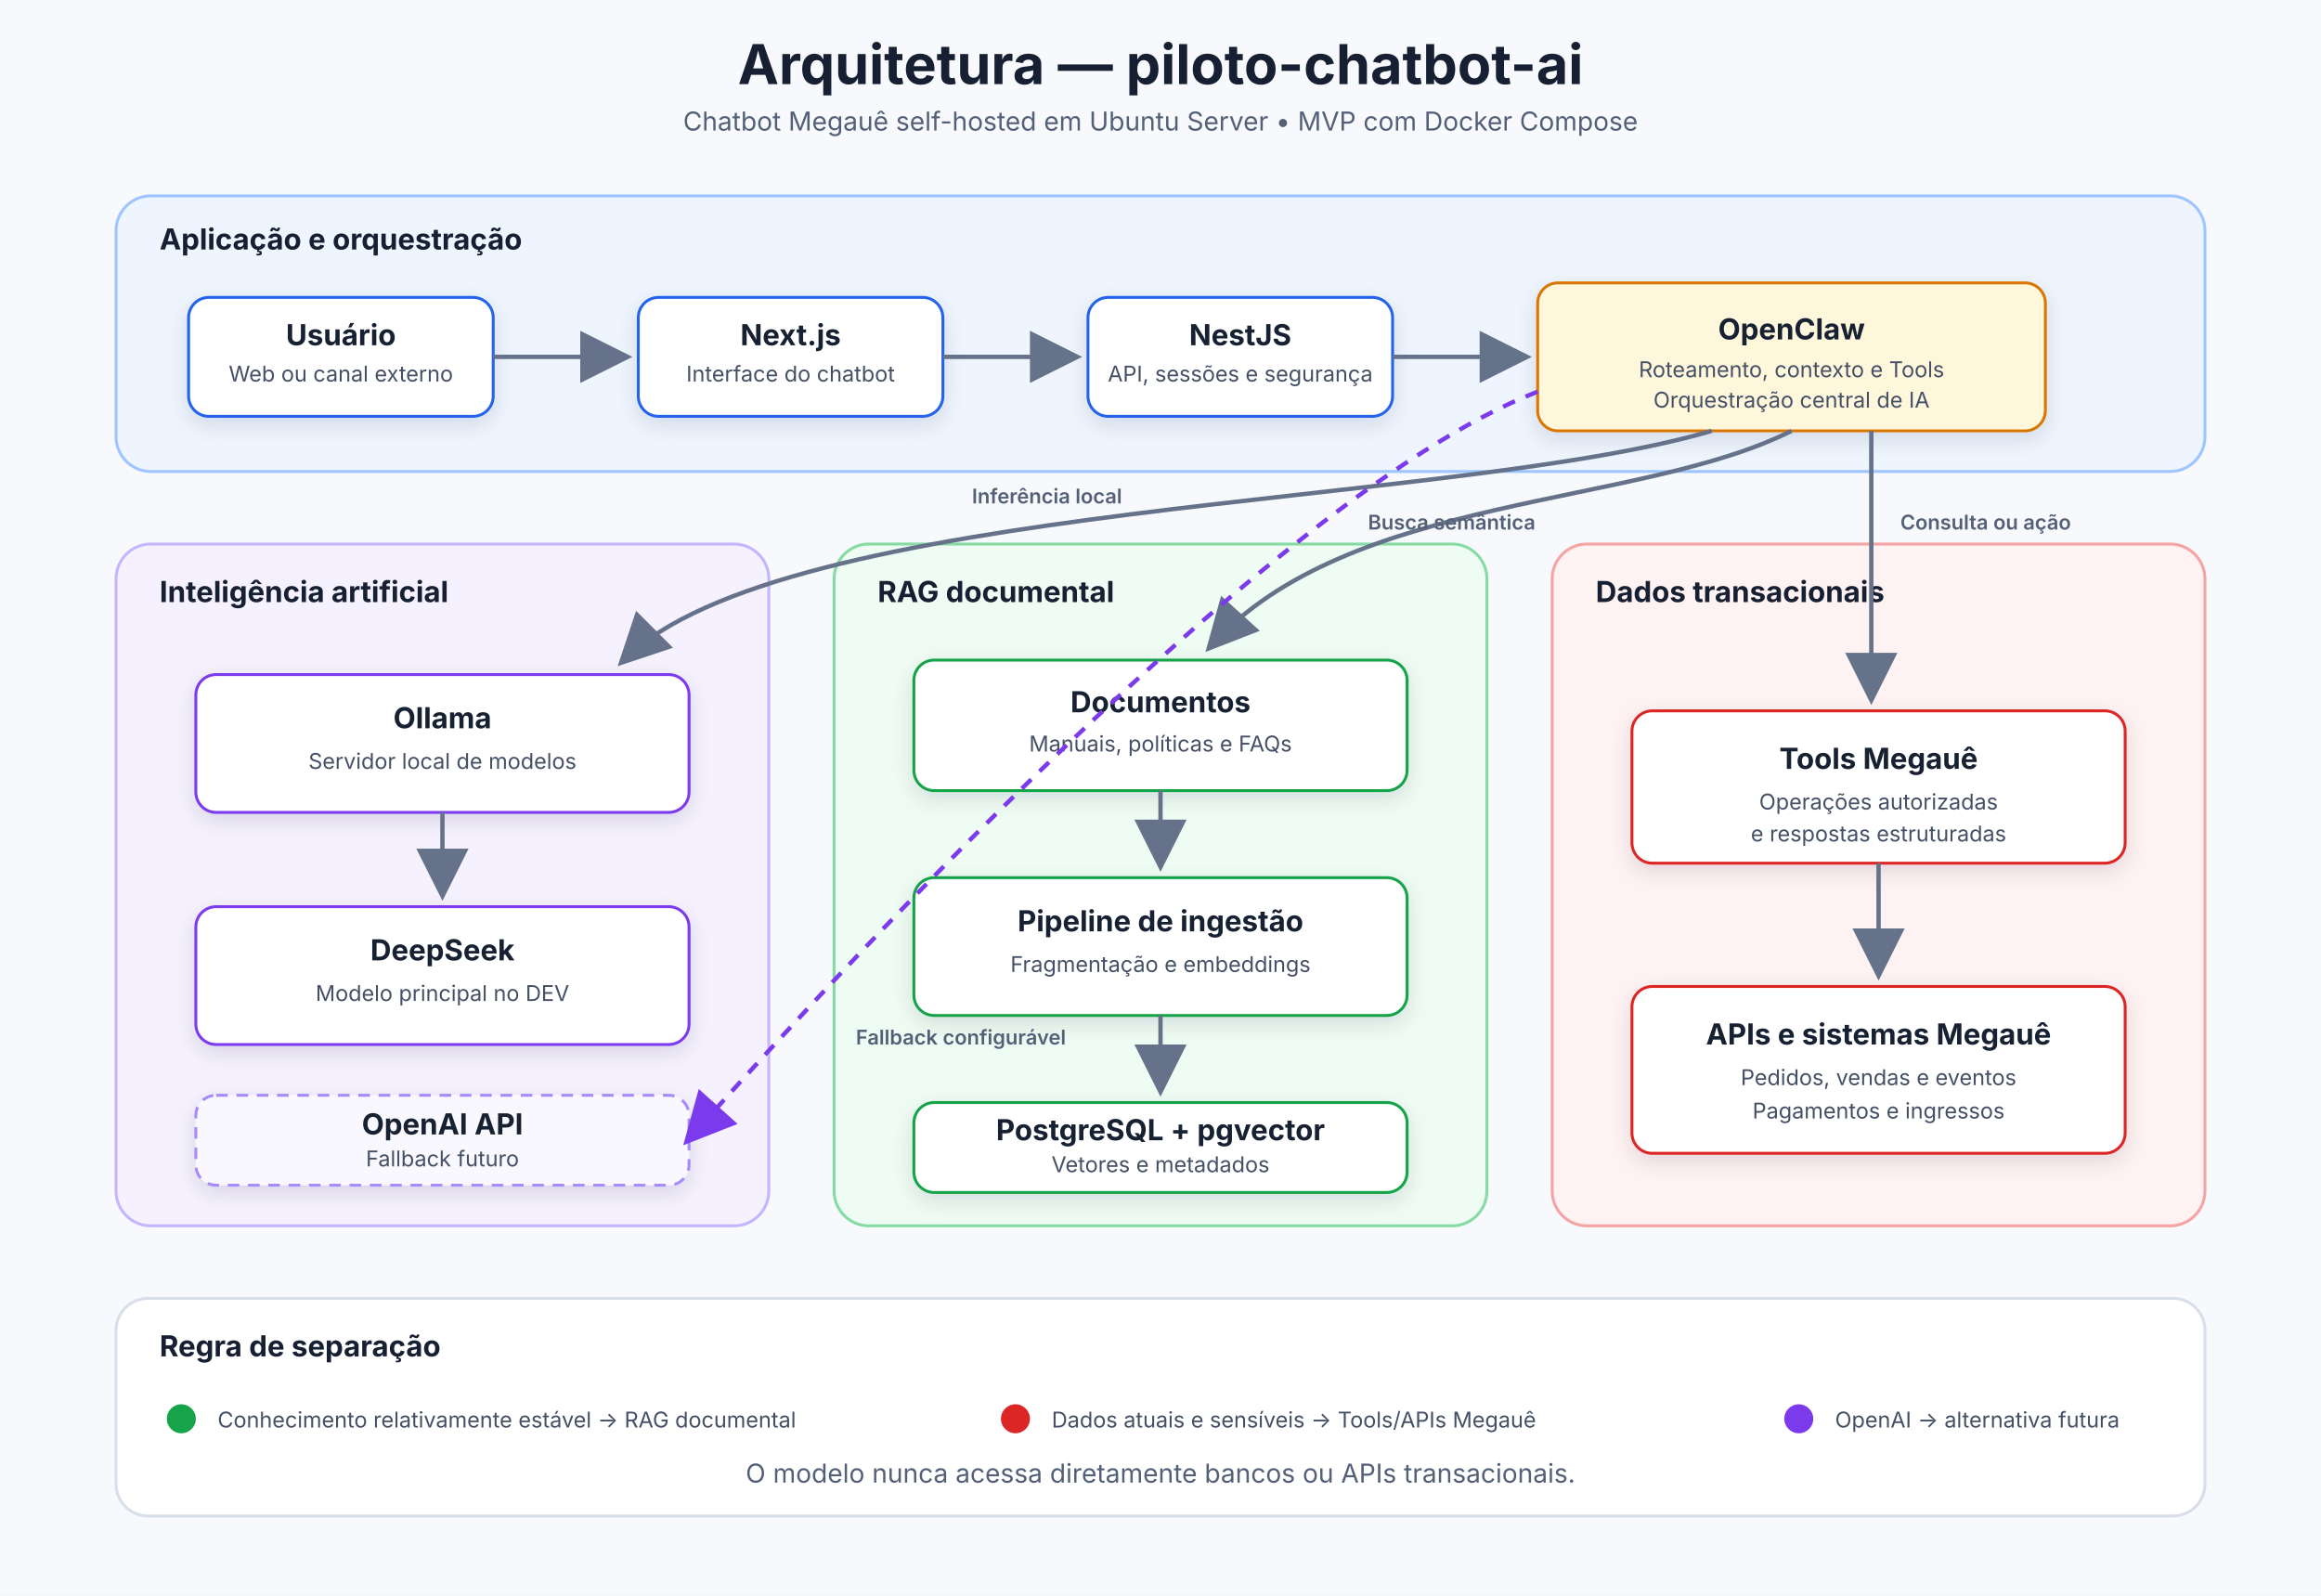
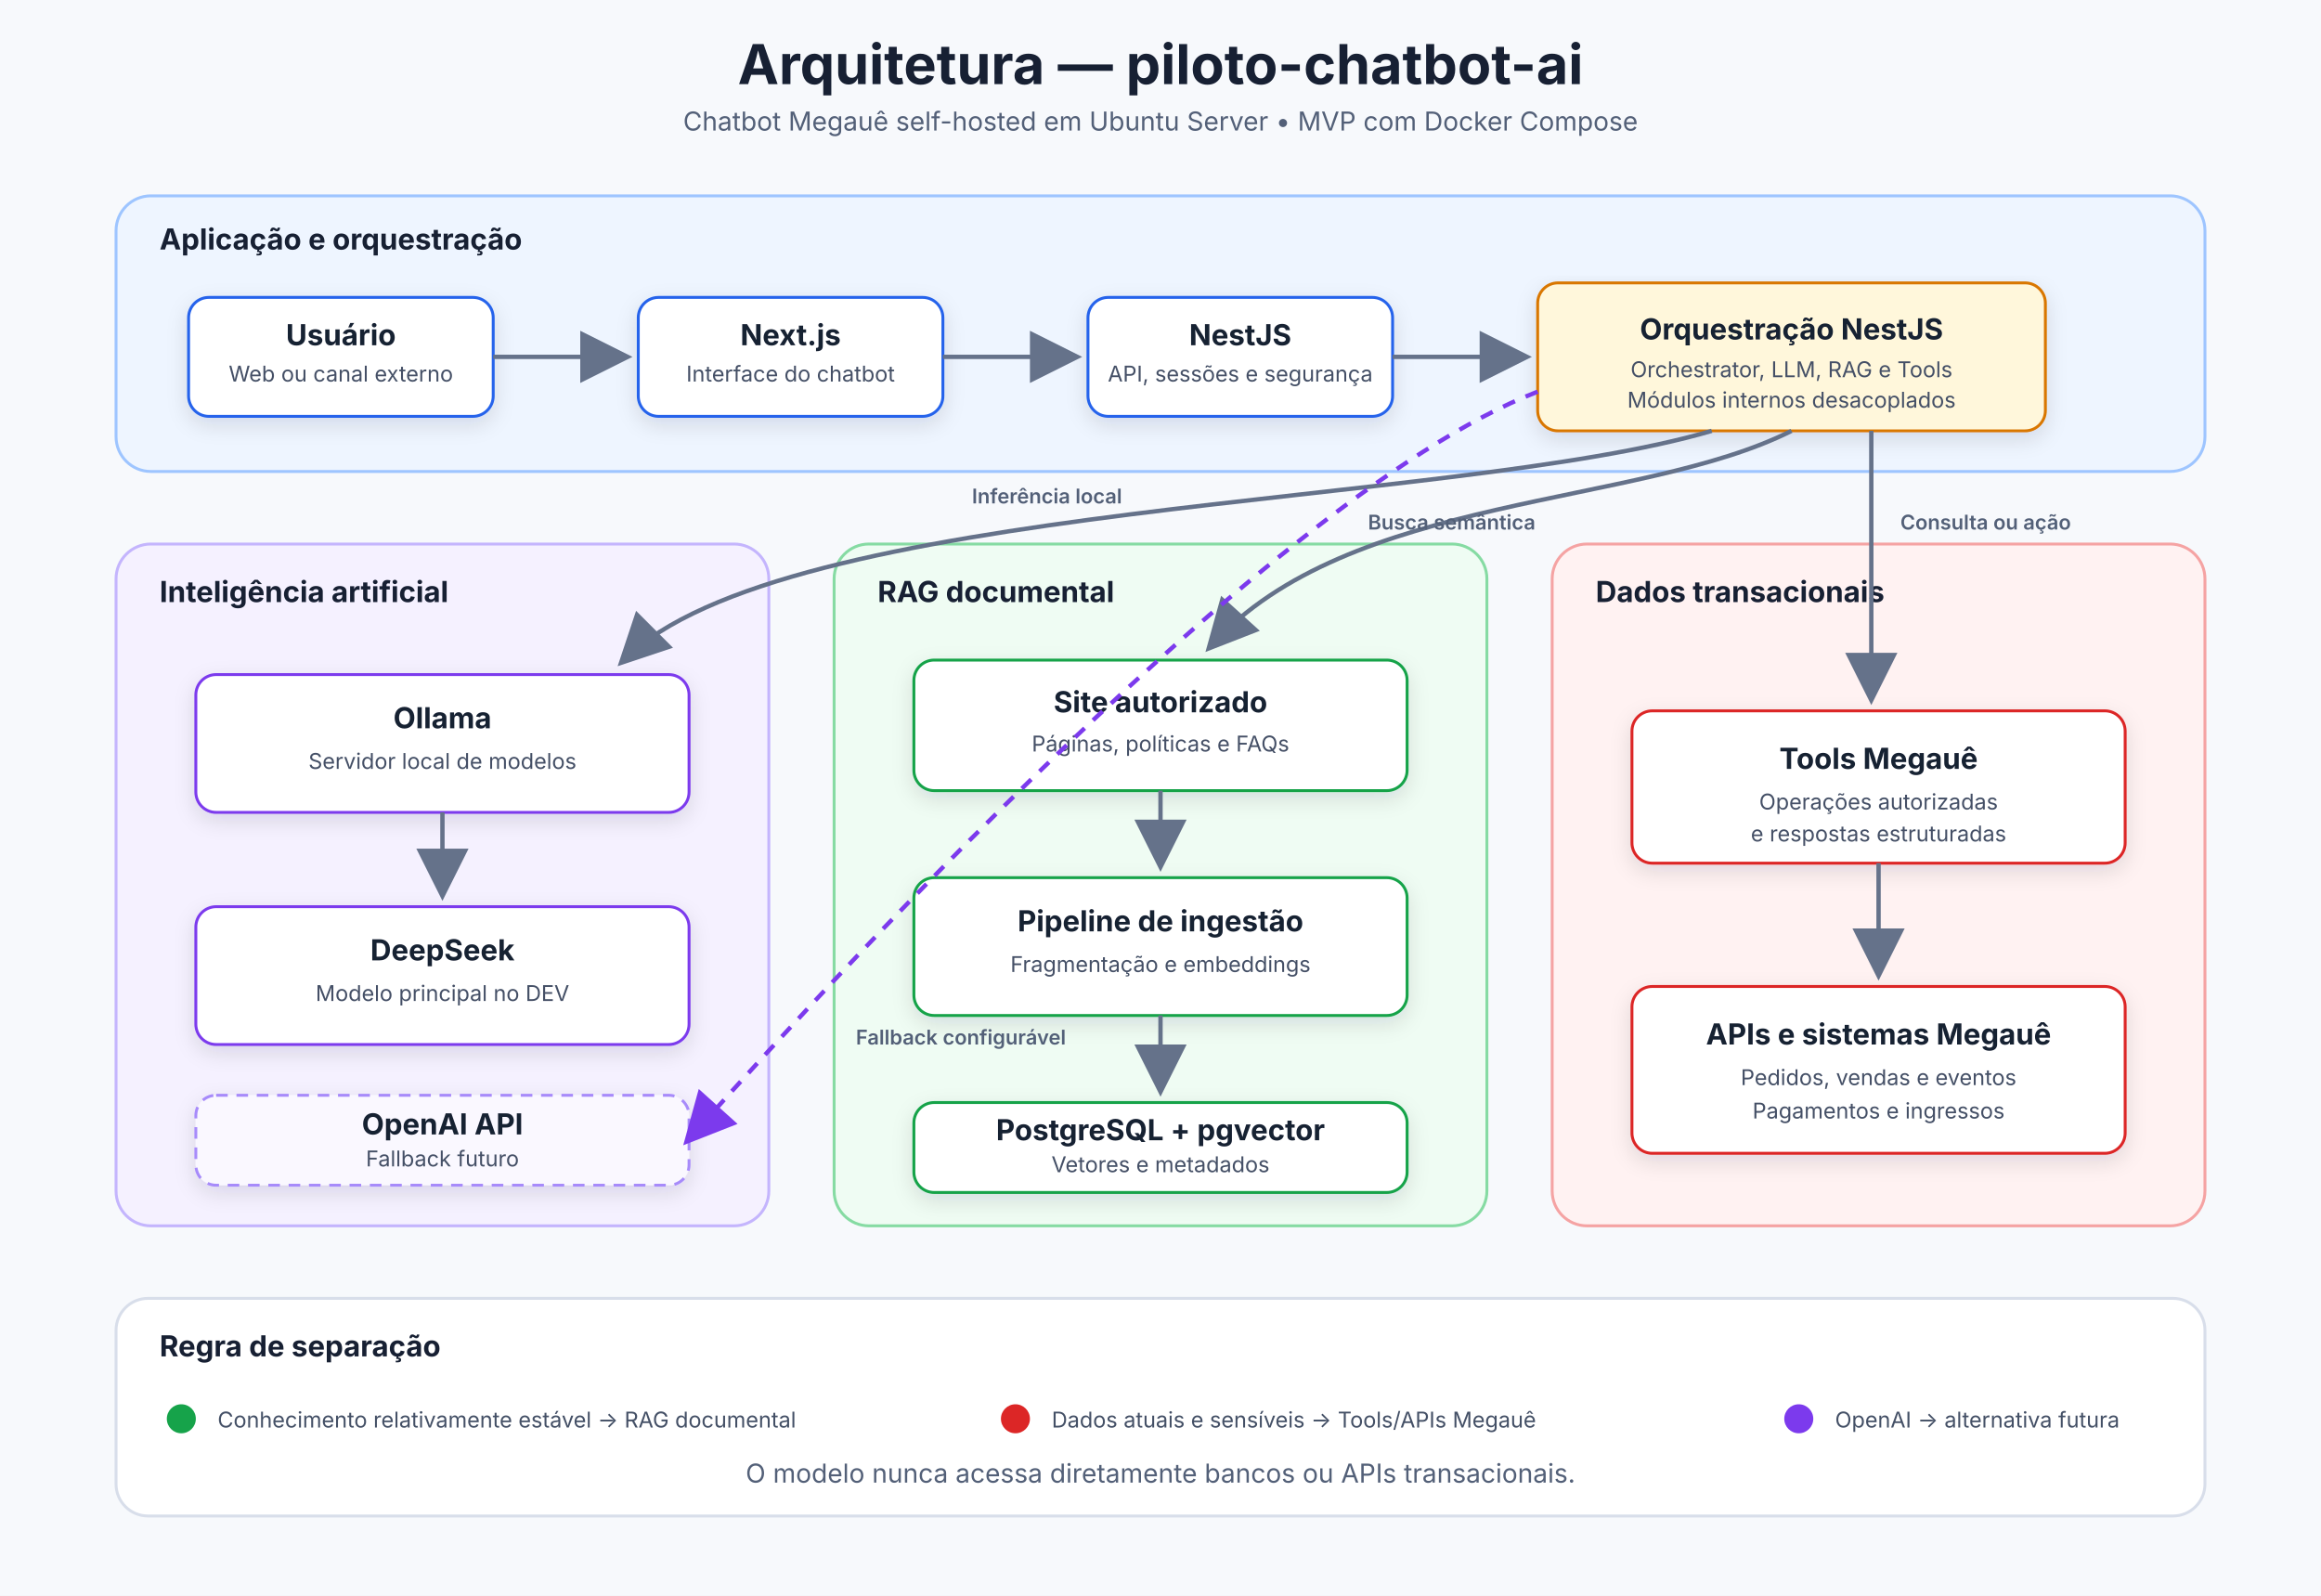
<svg xmlns="http://www.w3.org/2000/svg" width="1600" height="1100" viewBox="0 0 1600 1100" role="img" aria-labelledby="title desc">
  <defs>
    <style>
      text { font-family: Inter, Arial, sans-serif; fill: #172033; }
      .title { font-size: 38px; font-weight: 700; }
      .subtitle { font-size: 18px; fill: #536078; }
      .group-title { font-size: 20px; font-weight: 700; }
      .node-title { font-size: 20px; font-weight: 700; }
      .node-copy { font-size: 15px; fill: #445066; }
      .edge-label { font-size: 14px; font-weight: 600; fill: #536078; }
      .group { stroke-width: 2; rx: 24; }
      .node { stroke-width: 2; rx: 14; }
      .arrow { fill: none; stroke: #65728a; stroke-width: 3; marker-end: url(#arrow); }
      .arrow-dashed { fill: none; stroke: #7c3aed; stroke-width: 3; stroke-dasharray: 9 8; marker-end: url(#arrow-purple); }
    </style>
    <marker id="arrow" markerWidth="12" markerHeight="12" refX="10" refY="6" orient="auto">
      <path d="M0,0 L12,6 L0,12 Z" fill="#65728a" />
    </marker>
    <marker id="arrow-purple" markerWidth="12" markerHeight="12" refX="10" refY="6" orient="auto">
      <path d="M0,0 L12,6 L0,12 Z" fill="#7c3aed" />
    </marker>
    <filter id="shadow" x="-10%" y="-10%" width="120%" height="130%">
      <feDropShadow dx="0" dy="5" stdDeviation="7" flood-color="#172033" flood-opacity="0.12" />
    </filter>
  </defs>
  <rect width="1600" height="1100" fill="#f7f9fc" />
  <text x="800" y="58" text-anchor="middle" class="title">Arquitetura — piloto-chatbot-ai</text>
  <text x="800" y="90" text-anchor="middle" class="subtitle">Chatbot Megauê self-hosted em Ubuntu Server • MVP com Docker Compose</text>
  <rect x="80" y="135" width="1440" height="190" class="group" fill="#eef5ff" stroke="#9ec5ff" />
  <text x="110" y="172" class="group-title" fill="#1d4ed8">Aplicação e orquestração</text>
  <g filter="url(#shadow)">
    <rect x="130" y="205" width="210" height="82" class="node" fill="#ffffff" stroke="#2563eb" />
    <text x="235" y="238" text-anchor="middle" class="node-title">Usuário</text>
    <text x="235" y="263" text-anchor="middle" class="node-copy">Web ou canal externo</text>
    <rect x="440" y="205" width="210" height="82" class="node" fill="#ffffff" stroke="#2563eb" />
    <text x="545" y="238" text-anchor="middle" class="node-title">Next.js</text>
    <text x="545" y="263" text-anchor="middle" class="node-copy">Interface do chatbot</text>
    <rect x="750" y="205" width="210" height="82" class="node" fill="#ffffff" stroke="#2563eb" />
    <text x="855" y="238" text-anchor="middle" class="node-title">NestJS</text>
    <text x="855" y="263" text-anchor="middle" class="node-copy">API, sessões e segurança</text>
    <rect x="1060" y="195" width="350" height="102" class="node" fill="#fff7db" stroke="#d97706" />
-     <text x="1235" y="234" text-anchor="middle" class="node-title">OpenClaw</text>
-     <text x="1235" y="260" text-anchor="middle" class="node-copy">Roteamento, contexto e Tools</text>
-     <text x="1235" y="281" text-anchor="middle" class="node-copy">Orquestração central de IA</text>
+     <text x="1235" y="234" text-anchor="middle" class="node-title">Orquestração NestJS</text>
+     <text x="1235" y="260" text-anchor="middle" class="node-copy">Orchestrator, LLM, RAG e Tools</text>
+     <text x="1235" y="281" text-anchor="middle" class="node-copy">Módulos internos desacoplados</text>
  </g>
  <path d="M340 246 H430" class="arrow" />
  <path d="M650 246 H740" class="arrow" />
  <path d="M960 246 H1050" class="arrow" />
  <rect x="80" y="375" width="450" height="470" class="group" fill="#f5f1ff" stroke="#c4b5fd" />
  <text x="110" y="415" class="group-title" fill="#6d28d9">Inteligência artificial</text>
  <g filter="url(#shadow)">
    <rect x="135" y="465" width="340" height="95" class="node" fill="#ffffff" stroke="#7c3aed" />
    <text x="305" y="502" text-anchor="middle" class="node-title">Ollama</text>
    <text x="305" y="530" text-anchor="middle" class="node-copy">Servidor local de modelos</text>
    <rect x="135" y="625" width="340" height="95" class="node" fill="#ffffff" stroke="#7c3aed" />
    <text x="305" y="662" text-anchor="middle" class="node-title">DeepSeek</text>
    <text x="305" y="690" text-anchor="middle" class="node-copy">Modelo principal no DEV</text>
    <rect x="135" y="755" width="340" height="62" class="node" fill="#faf8ff" stroke="#a78bfa" stroke-dasharray="8 6" />
    <text x="305" y="782" text-anchor="middle" class="node-title">OpenAI API</text>
    <text x="305" y="804" text-anchor="middle" class="node-copy">Fallback futuro</text>
  </g>
  <path d="M305 560 V615" class="arrow" />
  <rect x="575" y="375" width="450" height="470" class="group" fill="#effcf3" stroke="#86dba3" />
  <text x="605" y="415" class="group-title" fill="#15803d">RAG documental</text>
  <g filter="url(#shadow)">
    <rect x="630" y="455" width="340" height="90" class="node" fill="#ffffff" stroke="#16a34a" />
-     <text x="800" y="491" text-anchor="middle" class="node-title">Documentos</text>
-     <text x="800" y="518" text-anchor="middle" class="node-copy">Manuais, políticas e FAQs</text>
+     <text x="800" y="491" text-anchor="middle" class="node-title">Site autorizado</text>
+     <text x="800" y="518" text-anchor="middle" class="node-copy">Páginas, políticas e FAQs</text>
    <rect x="630" y="605" width="340" height="95" class="node" fill="#ffffff" stroke="#16a34a" />
    <text x="800" y="642" text-anchor="middle" class="node-title">Pipeline de ingestão</text>
    <text x="800" y="670" text-anchor="middle" class="node-copy">Fragmentação e embeddings</text>
    <rect x="630" y="760" width="340" height="62" class="node" fill="#ffffff" stroke="#16a34a" />
    <text x="800" y="786" text-anchor="middle" class="node-title">PostgreSQL + pgvector</text>
    <text x="800" y="808" text-anchor="middle" class="node-copy">Vetores e metadados</text>
  </g>
  <path d="M800 545 V595" class="arrow" />
  <path d="M800 700 V750" class="arrow" />
  <rect x="1070" y="375" width="450" height="470" class="group" fill="#fff2f2" stroke="#f5a3a3" />
  <text x="1100" y="415" class="group-title" fill="#b91c1c">Dados transacionais</text>
  <g filter="url(#shadow)">
    <rect x="1125" y="490" width="340" height="105" class="node" fill="#ffffff" stroke="#dc2626" />
    <text x="1295" y="530" text-anchor="middle" class="node-title">Tools Megauê</text>
    <text x="1295" y="558" text-anchor="middle" class="node-copy">Operações autorizadas</text>
    <text x="1295" y="580" text-anchor="middle" class="node-copy">e respostas estruturadas</text>
    <rect x="1125" y="680" width="340" height="115" class="node" fill="#ffffff" stroke="#dc2626" />
    <text x="1295" y="720" text-anchor="middle" class="node-title">APIs e sistemas Megauê</text>
    <text x="1295" y="748" text-anchor="middle" class="node-copy">Pedidos, vendas e eventos</text>
    <text x="1295" y="771" text-anchor="middle" class="node-copy">Pagamentos e ingressos</text>
  </g>
  <path d="M1295 595 V670" class="arrow" />
  <path d="M1180 297 C1000 350 540 345 430 455" class="arrow" />
  <text x="670" y="347" class="edge-label">Inferência local</text>
  <path d="M1235 297 C1130 350 930 340 835 445" class="arrow" />
  <text x="943" y="365" class="edge-label">Busca semântica</text>
  <path d="M1290 297 V480" class="arrow" />
  <text x="1310" y="365" class="edge-label">Consulta ou ação</text>
  <path d="M1060 270 C865 345 520 735 475 785" class="arrow-dashed" />
  <text x="590" y="720" class="edge-label" fill="#7c3aed">Fallback configurável</text>
  <rect x="80" y="895" width="1440" height="150" rx="22" fill="#ffffff" stroke="#d8deea" stroke-width="2" />
  <text x="110" y="935" class="group-title">Regra de separação</text>
  <circle cx="125" cy="978" r="10" fill="#16a34a" />
  <text x="150" y="984" class="node-copy">Conhecimento relativamente estável → RAG documental</text>
  <circle cx="700" cy="978" r="10" fill="#dc2626" />
  <text x="725" y="984" class="node-copy">Dados atuais e sensíveis → Tools/APIs Megauê</text>
  <circle cx="1240" cy="978" r="10" fill="#7c3aed" />
  <text x="1265" y="984" class="node-copy">OpenAI → alternativa futura</text>
  <text x="800" y="1022" text-anchor="middle" class="subtitle">O modelo nunca acessa diretamente bancos ou APIs transacionais.</text>
</svg>
